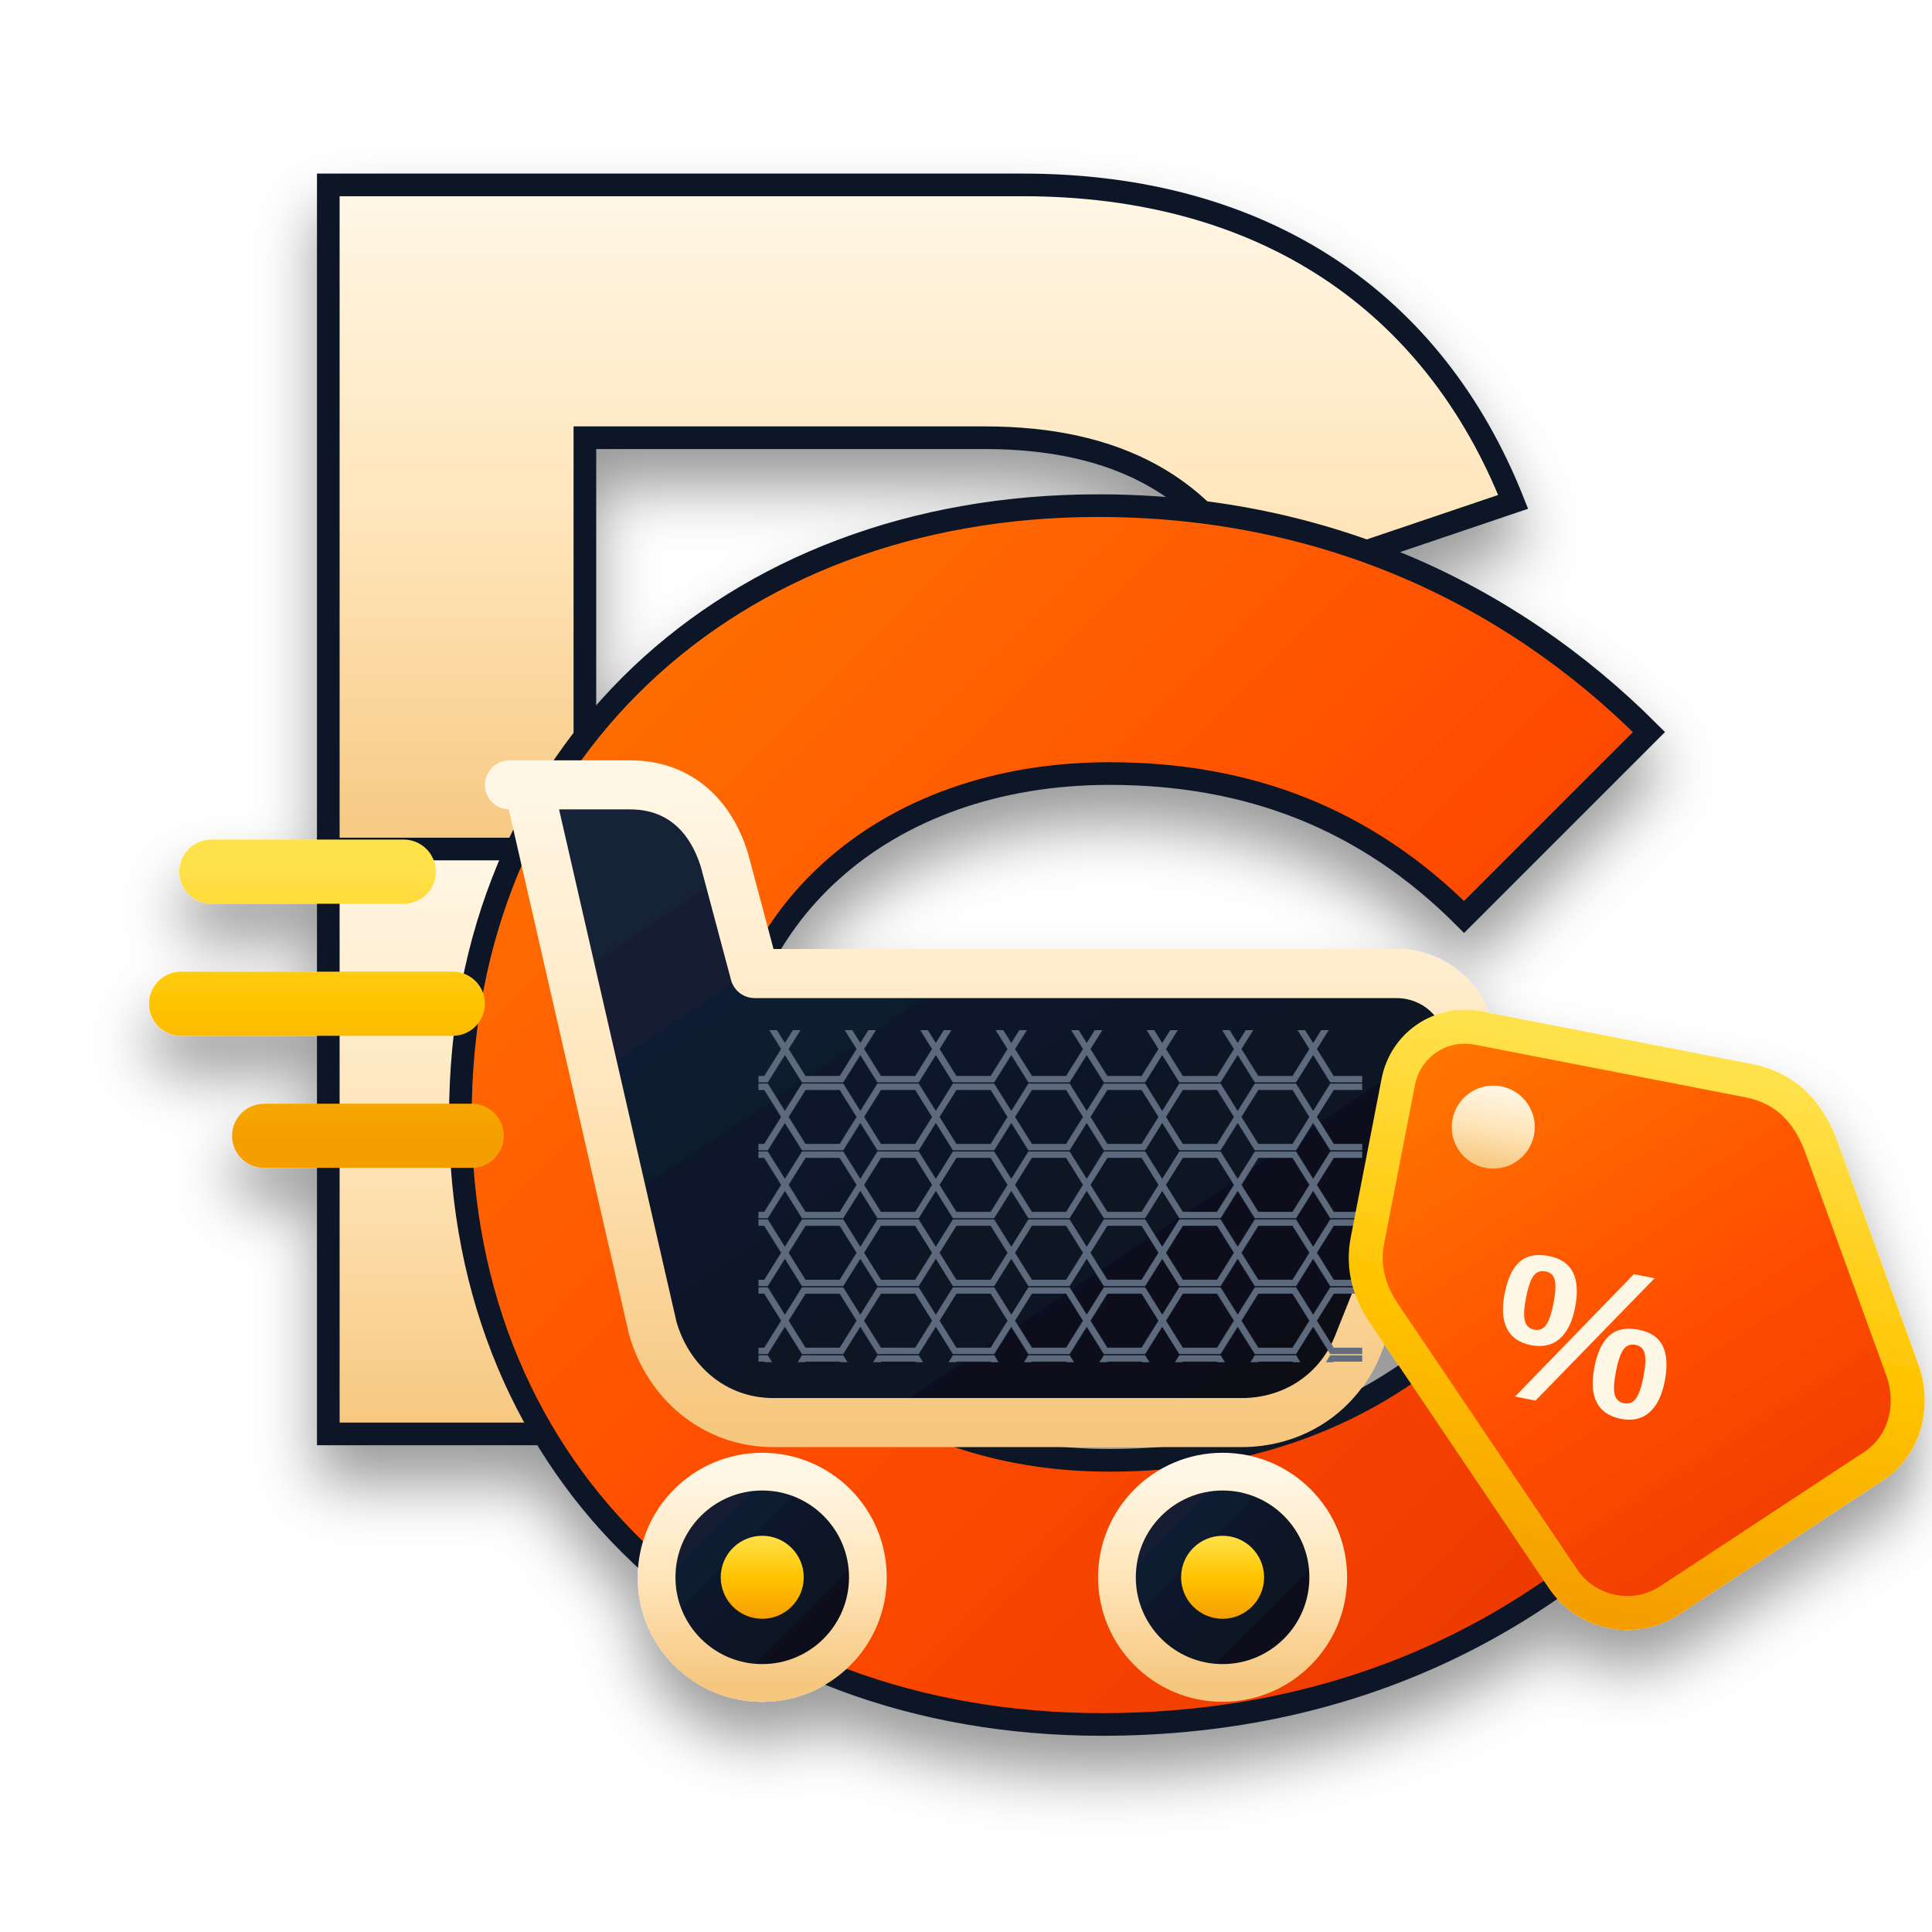
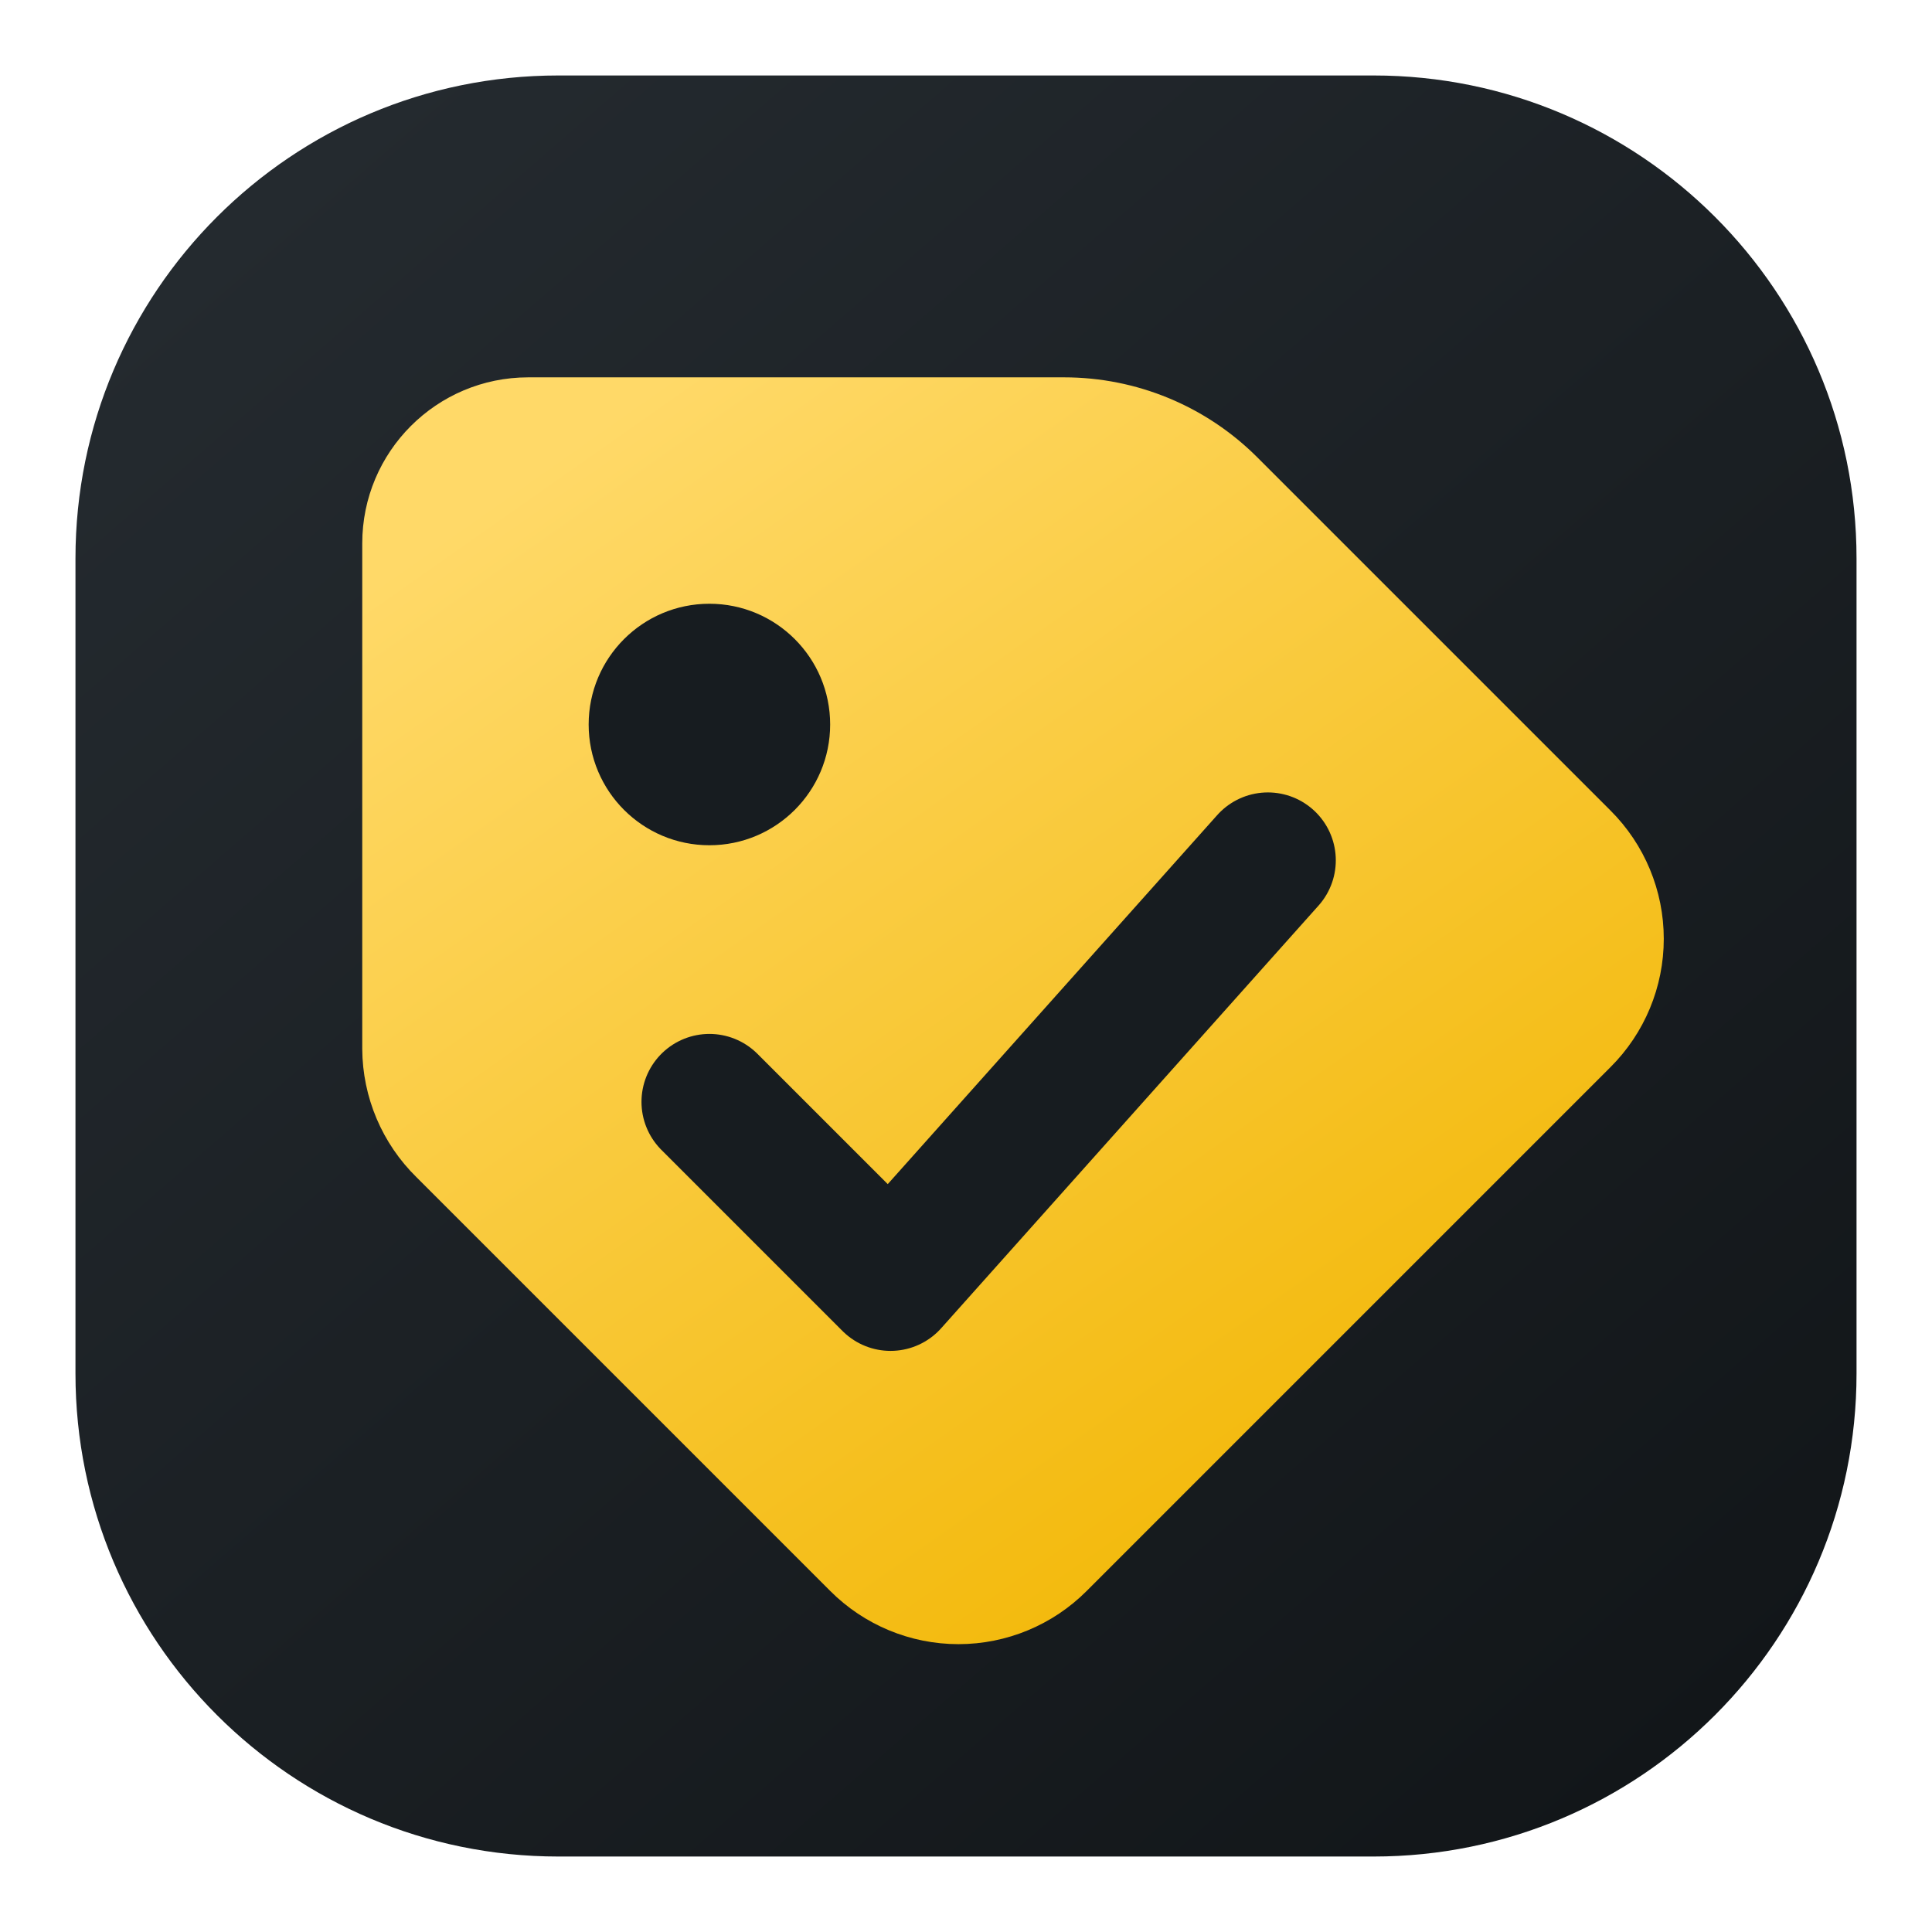
- <svg xmlns="http://www.w3.org/2000/svg" width="512" height="512" viewBox="0 0 512 512" role="img" aria-labelledby="title desc">
+ <svg xmlns="http://www.w3.org/2000/svg" viewBox="0 0 128 128" role="img" aria-labelledby="title desc">
  <defs>
-     <linearGradient id="cream" x1="0" y1="0" x2="0" y2="1">
-       <stop stop-color="#FFF7E6" />
-       <stop offset=".52" stop-color="#FFE4B8" />
-       <stop offset="1" stop-color="#F6C77F" />
+     <linearGradient id="bg" x1="18" y1="12" x2="110" y2="118" gradientUnits="userSpaceOnUse">
+       <stop stop-color="#242A2F" />
+       <stop offset="1" stop-color="#121619" />
    </linearGradient>
-     <linearGradient id="orange" x1="0" y1="0" x2="1" y2="1">
-       <stop stop-color="#FF7A00" />
-       <stop offset=".52" stop-color="#FF4D00" />
-       <stop offset="1" stop-color="#E83500" />
+     <linearGradient id="gold" x1="40" y1="28" x2="92" y2="102" gradientUnits="userSpaceOnUse">
+       <stop stop-color="#FFD968" />
+       <stop offset="1" stop-color="#F2B705" />
    </linearGradient>
-     <linearGradient id="yellow" x1="0" y1="0" x2="0" y2="1">
-       <stop stop-color="#FFE14A" />
-       <stop offset=".5" stop-color="#FFC400" />
-       <stop offset="1" stop-color="#F59E00" />
-     </linearGradient>
-     <linearGradient id="navy" x1="0" y1="0" x2="1" y2="1">
-       <stop stop-color="#18253A" />
-       <stop offset=".5" stop-color="#0C1628" />
-       <stop offset="1" stop-color="#050A12" />
-     </linearGradient>
-     <pattern id="mesh" width="20" height="18" patternUnits="userSpaceOnUse">
-       <path d="M5 1h10l5 8-5 8H5L0 9Z" fill="none" stroke="#5F6B7D" stroke-width="1.7" />
-     </pattern>
-     <filter id="shadow" x="-20%" y="-20%" width="145%" height="155%">
-       <feDropShadow dx="0" dy="10" stdDeviation="8" flood-color="#02060C" flood-opacity=".4" />
-     </filter>
  </defs>
-   <g filter="url(#shadow)" transform="translate(18 14)">
-     <path d="M69 35h184c64 0 109 31 130 84l-68 23c-13-27-37-40-72-40H137v113H69Z" fill="url(#cream)" stroke="#071426" stroke-width="6" />
-     <path d="M69 211h68v155H69Z" fill="url(#cream)" stroke="#071426" stroke-width="6" />
-     <path d="M273 120c58 0 108 22 146 60l-49 49c-26-26-57-38-94-38-60 0-102 38-102 91 0 53 42 91 102 91 39 0 72-13 98-39l48 49c-39 39-89 60-148 60-99 0-170-66-170-161 0-96 71-162 169-162Z" fill="url(#orange)" stroke="#071426" stroke-width="6" />
-     <g transform="translate(30 165)">
-       <path d="M8 52h51M0 87h72M22 122h55" stroke="url(#yellow)" stroke-width="17" stroke-linecap="round" />
-       <path d="M87 29h32c12 0 21 7 25 20l8 30h170c14 0 24 14 18 28l-28 70c-5 13-17 21-31 21H157c-16 0-28-11-32-25L92 29Z" fill="url(#navy)" stroke="url(#cream)" stroke-width="13" stroke-linejoin="round" />
-       <path d="M153 94h160v88H153Z" fill="url(#mesh)" opacity=".98" />
-       <path d="M151 203h135" stroke="url(#cream)" stroke-width="11" stroke-linecap="round" />
-       <circle cx="154" cy="239" r="28" fill="url(#navy)" stroke="url(#cream)" stroke-width="10" />
-       <circle cx="154" cy="239" r="11" fill="url(#yellow)" />
-       <circle cx="276" cy="239" r="28" fill="url(#navy)" stroke="url(#cream)" stroke-width="10" />
-       <circle cx="276" cy="239" r="11" fill="url(#yellow)" />
-       <g transform="translate(326 90) rotate(11)">
-         <path d="M18 0h73c10 0 17 5 22 13l33 55c5 9 4 20-4 27l-45 44c-8 8-21 8-29 0L8 79C3 74 0 68 0 61V18C0 8 8 0 18 0Z" fill="url(#orange)" stroke="url(#yellow)" stroke-width="9" />
-         <circle cx="27" cy="25" r="11" fill="url(#cream)" />
-         <text x="37" y="94" fill="#FFF7E6" font-family="Arial,sans-serif" font-size="55" font-weight="900">%</text>
-       </g>
-     </g>
-   </g>
+   <rect x="5" y="5" width="118" height="118" rx="32" fill="url(#bg)" />
+   <path d="M35 25h35.5c4.8 0 9.4 1.9 12.8 5.3l23.4 23.4a12 12 0 0 1 0 17L72 105.4a12 12 0 0 1-17 0L27.6 78A12 12 0 0 1 24 69.5V36a11 11 0 0 1 11-11Z" fill="url(#gold)" />
+   <circle cx="47" cy="48" r="8" fill="#171C20" />
+   <path d="m47 73 12 12 25-28" fill="none" stroke="#171C20" stroke-width="9" stroke-linecap="round" stroke-linejoin="round" />
</svg>
